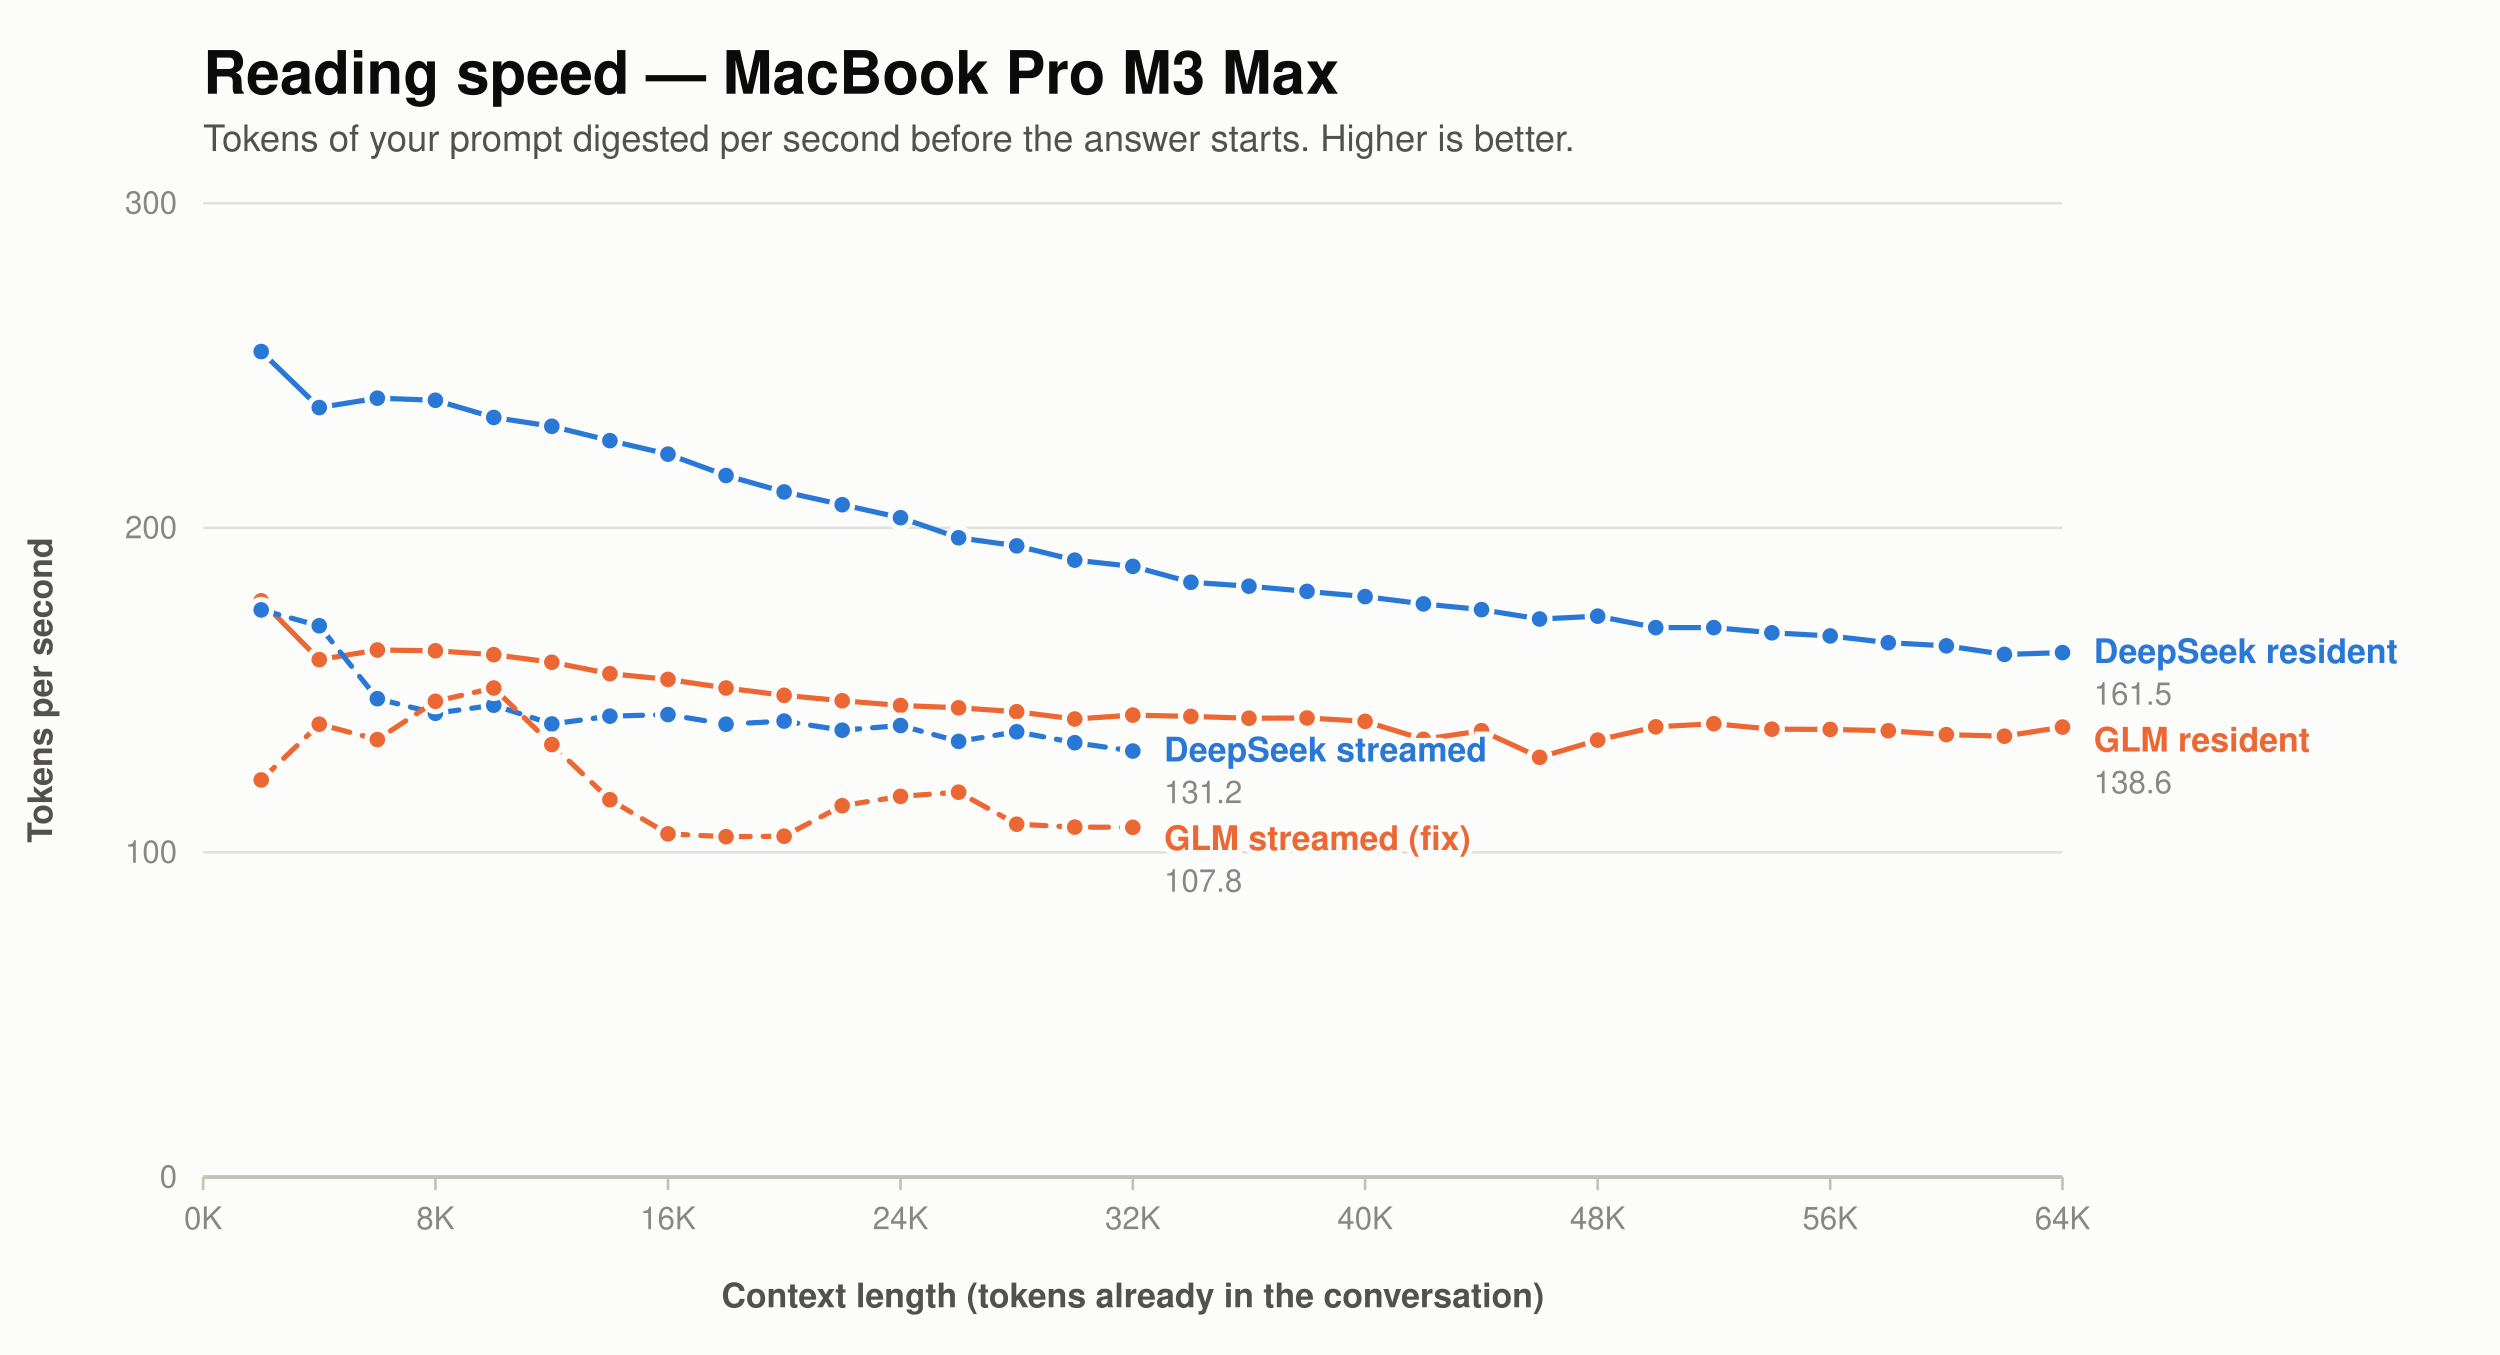
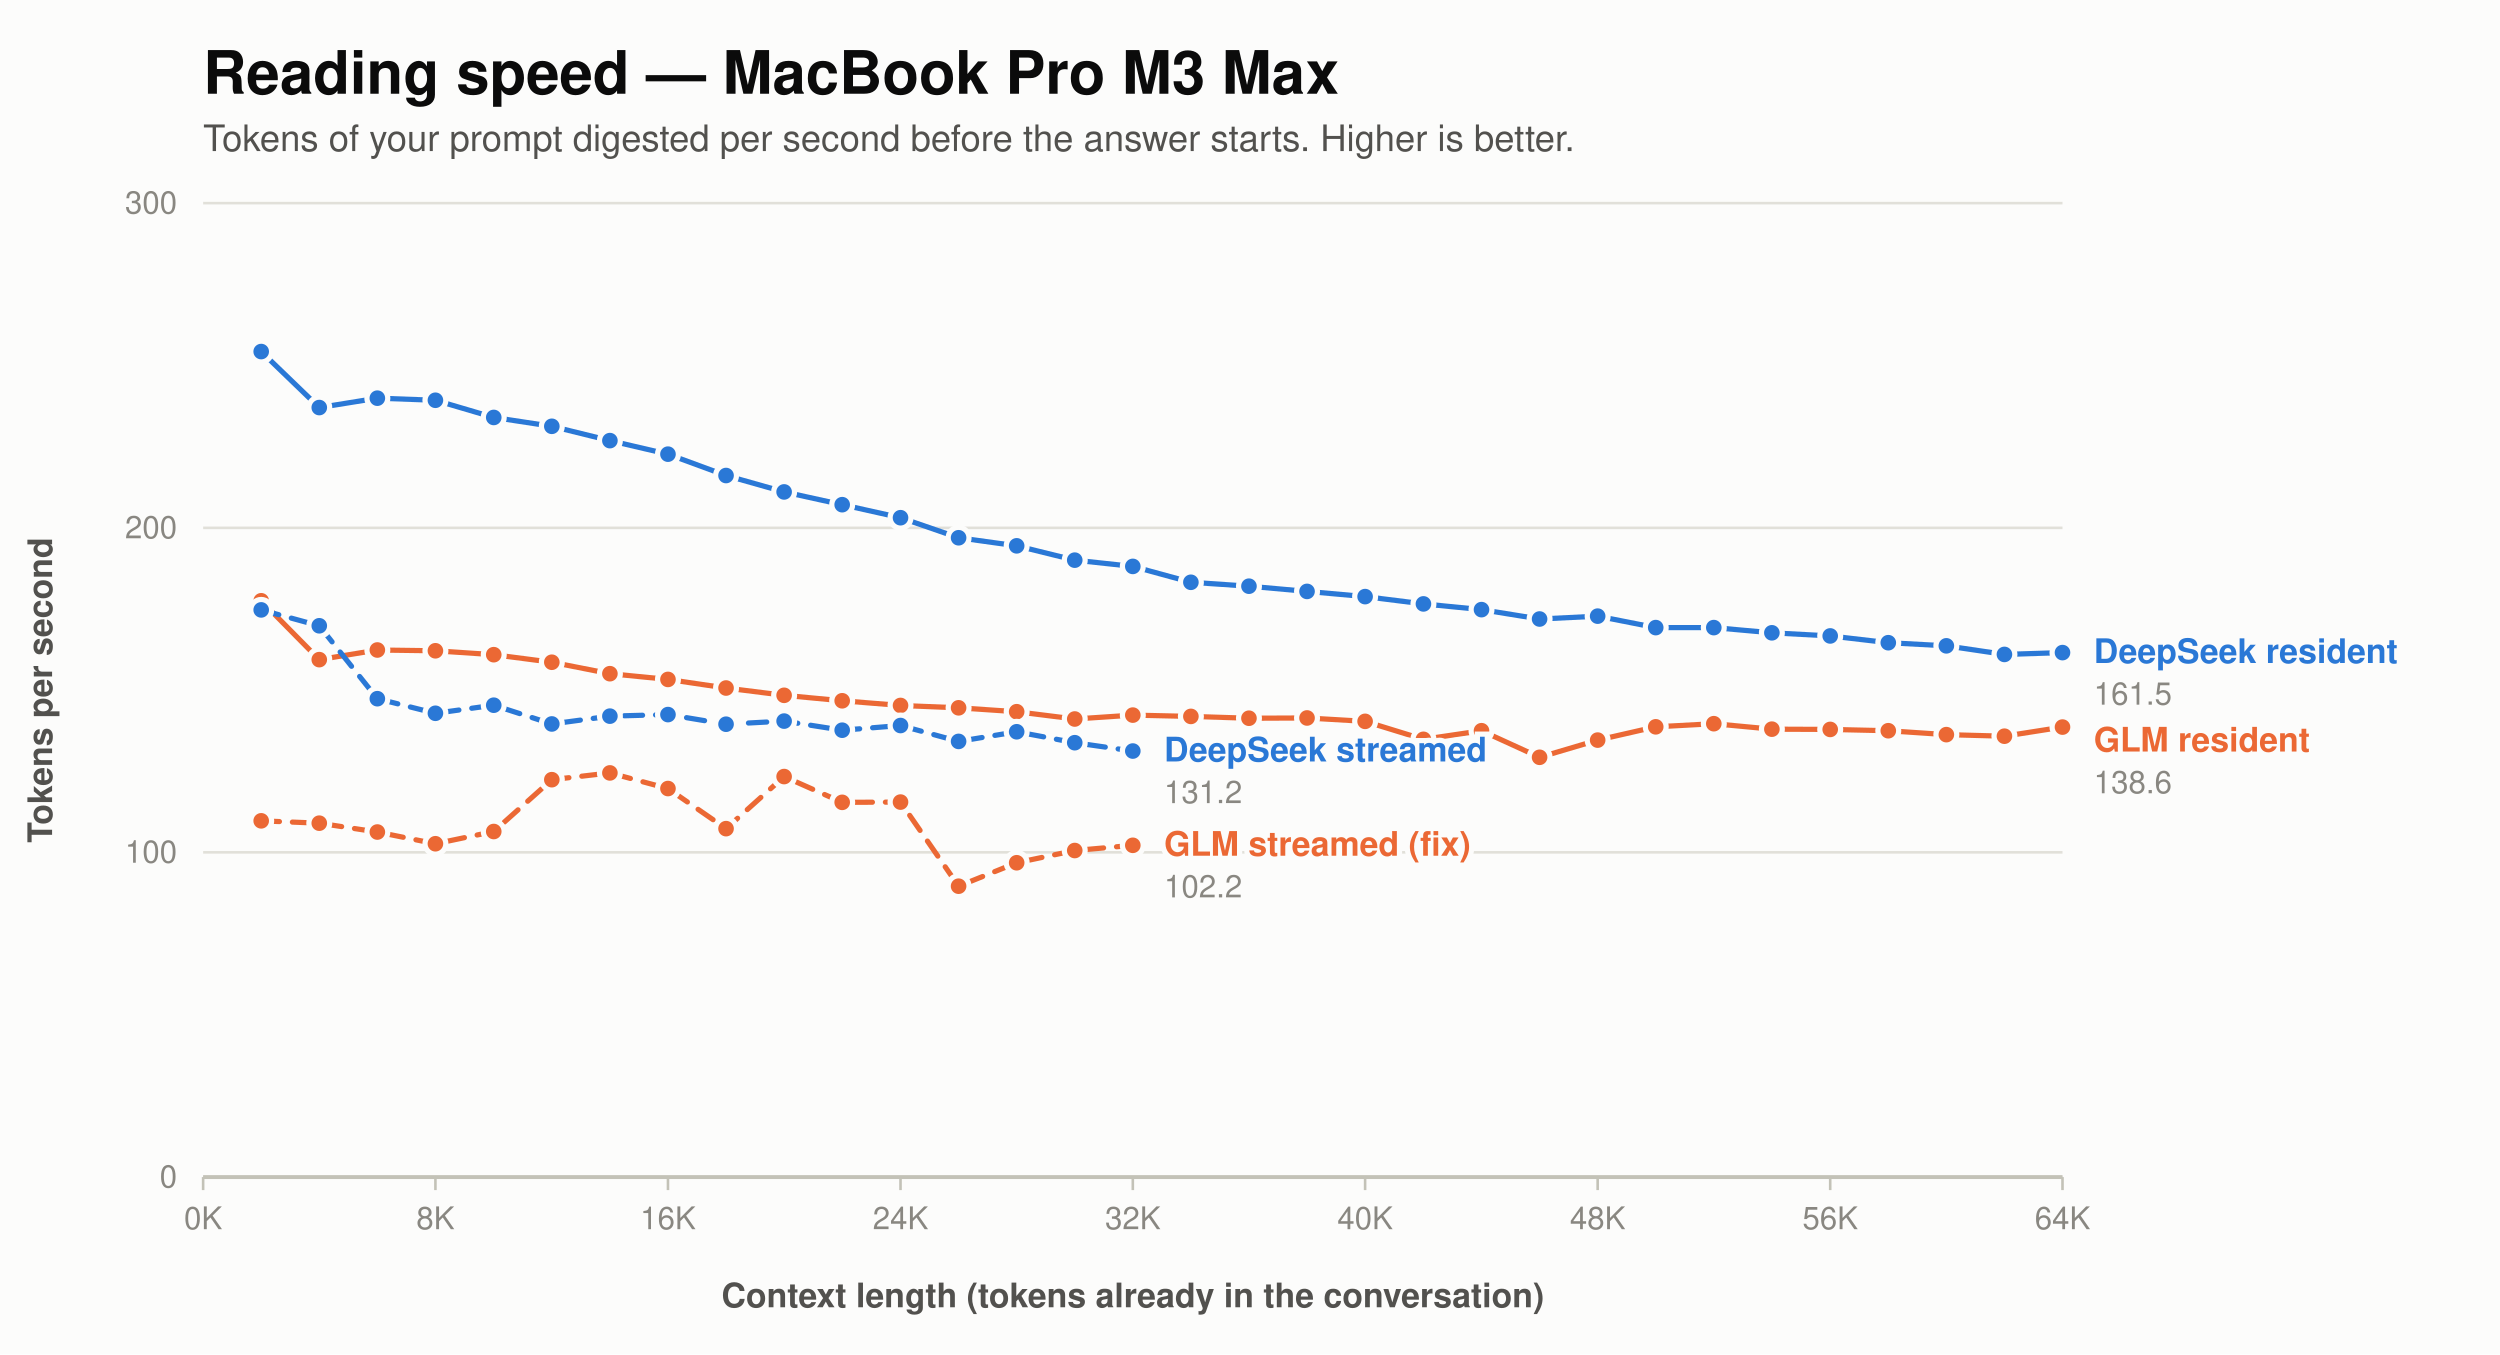
<svg xmlns="http://www.w3.org/2000/svg" width="960" height="520" viewBox="0 0 960 520" role="img" aria-label="Reading speed — MacBook Pro M3 Max">
  <style>
text{font-family:-apple-system,BlinkMacSystemFont,'Segoe UI',Helvetica,Arial,sans-serif}
.title{font-size:23px;font-weight:700;fill:#0b0b0b}
.sub{font-size:14px;fill:#52514e}
.axlab{font-size:13px;font-weight:600;fill:#52514e}
.tick{font-size:12px;fill:#898781}
.slab{font-size:13px;font-weight:700}
</style>
  <rect width="960" height="520" fill="#fcfcfb" />
  <text class="title" x="78" y="36">Reading speed — MacBook Pro M3 Max</text>
  <text class="sub" x="78" y="58">Tokens of your prompt digested per second before the answer starts. Higher is better.</text>
  <line x1="78" y1="452.0" x2="792" y2="452.0" stroke="#e1e0d9" stroke-width="1" />
  <text class="tick" x="68" y="456.0" text-anchor="end">0</text>
  <line x1="78" y1="327.3" x2="792" y2="327.3" stroke="#e1e0d9" stroke-width="1" />
  <text class="tick" x="68" y="331.3" text-anchor="end">100</text>
  <line x1="78" y1="202.7" x2="792" y2="202.7" stroke="#e1e0d9" stroke-width="1" />
  <text class="tick" x="68" y="206.7" text-anchor="end">200</text>
  <line x1="78" y1="78.0" x2="792" y2="78.0" stroke="#e1e0d9" stroke-width="1" />
  <text class="tick" x="68" y="82.0" text-anchor="end">300</text>
  <line x1="78.0" y1="452" x2="78.0" y2="457" stroke="#c3c2b7" stroke-width="1" />
  <text class="tick" x="78.0" y="472" text-anchor="middle">0K</text>
  <line x1="167.2" y1="452" x2="167.2" y2="457" stroke="#c3c2b7" stroke-width="1" />
  <text class="tick" x="167.2" y="472" text-anchor="middle">8K</text>
  <line x1="256.5" y1="452" x2="256.5" y2="457" stroke="#c3c2b7" stroke-width="1" />
  <text class="tick" x="256.5" y="472" text-anchor="middle">16K</text>
  <line x1="345.8" y1="452" x2="345.8" y2="457" stroke="#c3c2b7" stroke-width="1" />
  <text class="tick" x="345.8" y="472" text-anchor="middle">24K</text>
  <line x1="435.0" y1="452" x2="435.0" y2="457" stroke="#c3c2b7" stroke-width="1" />
  <text class="tick" x="435.0" y="472" text-anchor="middle">32K</text>
  <line x1="524.2" y1="452" x2="524.2" y2="457" stroke="#c3c2b7" stroke-width="1" />
  <text class="tick" x="524.2" y="472" text-anchor="middle">40K</text>
  <line x1="613.5" y1="452" x2="613.5" y2="457" stroke="#c3c2b7" stroke-width="1" />
  <text class="tick" x="613.5" y="472" text-anchor="middle">48K</text>
  <line x1="702.8" y1="452" x2="702.8" y2="457" stroke="#c3c2b7" stroke-width="1" />
  <text class="tick" x="702.8" y="472" text-anchor="middle">56K</text>
  <line x1="792.0" y1="452" x2="792.0" y2="457" stroke="#c3c2b7" stroke-width="1" />
  <text class="tick" x="792.0" y="472" text-anchor="middle">64K</text>
  <line x1="78" y1="452" x2="792" y2="452" stroke="#c3c2b7" stroke-width="1.5" />
  <text class="axlab" x="435" y="502" text-anchor="middle">Context length (tokens already in the conversation)</text>
  <text class="axlab" transform="translate(20,265) rotate(-90)" text-anchor="middle">Tokens per second</text>
  <path d="M100.3,135.0 L122.6,156.5 L144.9,152.9 L167.2,153.7 L189.6,160.3 L211.9,163.7 L234.2,169.2 L256.5,174.4 L278.8,182.6 L301.1,188.9 L323.4,193.8 L345.8,198.8 L368.1,206.5 L390.4,209.6 L412.7,215.1 L435.0,217.5 L457.3,223.6 L479.6,225.1 L501.9,227.1 L524.2,229.1 L546.6,231.9 L568.9,234.1 L591.2,237.7 L613.5,236.6 L635.8,241.0 L658.1,241.0 L680.4,243.0 L702.8,244.2 L725.1,246.8 L747.4,248.0 L769.7,251.3 L792.0,250.6" fill="none" stroke="#2a78d6" stroke-width="2" stroke-linejoin="round" stroke-linecap="round" />
  <circle cx="100.3" cy="135.0" r="4" fill="#2a78d6" stroke="#fcfcfb" stroke-width="2" />
  <circle cx="122.6" cy="156.5" r="4" fill="#2a78d6" stroke="#fcfcfb" stroke-width="2" />
  <circle cx="144.9" cy="152.9" r="4" fill="#2a78d6" stroke="#fcfcfb" stroke-width="2" />
  <circle cx="167.2" cy="153.7" r="4" fill="#2a78d6" stroke="#fcfcfb" stroke-width="2" />
  <circle cx="189.6" cy="160.3" r="4" fill="#2a78d6" stroke="#fcfcfb" stroke-width="2" />
  <circle cx="211.9" cy="163.7" r="4" fill="#2a78d6" stroke="#fcfcfb" stroke-width="2" />
  <circle cx="234.2" cy="169.2" r="4" fill="#2a78d6" stroke="#fcfcfb" stroke-width="2" />
  <circle cx="256.5" cy="174.4" r="4" fill="#2a78d6" stroke="#fcfcfb" stroke-width="2" />
  <circle cx="278.8" cy="182.6" r="4" fill="#2a78d6" stroke="#fcfcfb" stroke-width="2" />
  <circle cx="301.1" cy="188.9" r="4" fill="#2a78d6" stroke="#fcfcfb" stroke-width="2" />
  <circle cx="323.4" cy="193.8" r="4" fill="#2a78d6" stroke="#fcfcfb" stroke-width="2" />
  <circle cx="345.8" cy="198.8" r="4" fill="#2a78d6" stroke="#fcfcfb" stroke-width="2" />
  <circle cx="368.1" cy="206.5" r="4" fill="#2a78d6" stroke="#fcfcfb" stroke-width="2" />
  <circle cx="390.4" cy="209.6" r="4" fill="#2a78d6" stroke="#fcfcfb" stroke-width="2" />
  <circle cx="412.7" cy="215.1" r="4" fill="#2a78d6" stroke="#fcfcfb" stroke-width="2" />
  <circle cx="435.0" cy="217.5" r="4" fill="#2a78d6" stroke="#fcfcfb" stroke-width="2" />
  <circle cx="457.3" cy="223.6" r="4" fill="#2a78d6" stroke="#fcfcfb" stroke-width="2" />
  <circle cx="479.6" cy="225.1" r="4" fill="#2a78d6" stroke="#fcfcfb" stroke-width="2" />
  <circle cx="501.9" cy="227.1" r="4" fill="#2a78d6" stroke="#fcfcfb" stroke-width="2" />
  <circle cx="524.2" cy="229.1" r="4" fill="#2a78d6" stroke="#fcfcfb" stroke-width="2" />
  <circle cx="546.6" cy="231.9" r="4" fill="#2a78d6" stroke="#fcfcfb" stroke-width="2" />
  <circle cx="568.9" cy="234.1" r="4" fill="#2a78d6" stroke="#fcfcfb" stroke-width="2" />
  <circle cx="591.2" cy="237.7" r="4" fill="#2a78d6" stroke="#fcfcfb" stroke-width="2" />
  <circle cx="613.5" cy="236.6" r="4" fill="#2a78d6" stroke="#fcfcfb" stroke-width="2" />
  <circle cx="635.8" cy="241.0" r="4" fill="#2a78d6" stroke="#fcfcfb" stroke-width="2" />
  <circle cx="658.1" cy="241.0" r="4" fill="#2a78d6" stroke="#fcfcfb" stroke-width="2" />
  <circle cx="680.4" cy="243.0" r="4" fill="#2a78d6" stroke="#fcfcfb" stroke-width="2" />
  <circle cx="702.8" cy="244.2" r="4" fill="#2a78d6" stroke="#fcfcfb" stroke-width="2" />
  <circle cx="725.1" cy="246.8" r="4" fill="#2a78d6" stroke="#fcfcfb" stroke-width="2" />
  <circle cx="747.4" cy="248.0" r="4" fill="#2a78d6" stroke="#fcfcfb" stroke-width="2" />
  <circle cx="769.7" cy="251.3" r="4" fill="#2a78d6" stroke="#fcfcfb" stroke-width="2" />
  <circle cx="792.0" cy="250.6" r="4" fill="#2a78d6" stroke="#fcfcfb" stroke-width="2" />
  <path d="M100.3,230.7 L122.6,253.3 L144.9,249.6 L167.2,249.9 L189.6,251.4 L211.9,254.3 L234.2,258.7 L256.5,260.9 L278.8,264.2 L301.1,267.0 L323.4,269.1 L345.8,270.9 L368.1,271.8 L390.4,273.3 L412.7,276.1 L435.0,274.6 L457.3,275.1 L479.6,275.8 L501.9,275.7 L524.2,277.0 L546.6,283.9 L568.9,280.6 L591.2,290.8 L613.5,284.2 L635.8,279.1 L658.1,277.9 L680.4,280.0 L702.8,280.1 L725.1,280.6 L747.4,282.1 L769.7,282.7 L792.0,279.2" fill="none" stroke="#eb6834" stroke-width="2" stroke-linejoin="round" stroke-linecap="round" />
  <circle cx="100.3" cy="230.7" r="4" fill="#eb6834" stroke="#fcfcfb" stroke-width="2" />
  <circle cx="122.6" cy="253.3" r="4" fill="#eb6834" stroke="#fcfcfb" stroke-width="2" />
  <circle cx="144.9" cy="249.6" r="4" fill="#eb6834" stroke="#fcfcfb" stroke-width="2" />
  <circle cx="167.2" cy="249.9" r="4" fill="#eb6834" stroke="#fcfcfb" stroke-width="2" />
  <circle cx="189.6" cy="251.4" r="4" fill="#eb6834" stroke="#fcfcfb" stroke-width="2" />
  <circle cx="211.9" cy="254.3" r="4" fill="#eb6834" stroke="#fcfcfb" stroke-width="2" />
  <circle cx="234.2" cy="258.7" r="4" fill="#eb6834" stroke="#fcfcfb" stroke-width="2" />
  <circle cx="256.5" cy="260.9" r="4" fill="#eb6834" stroke="#fcfcfb" stroke-width="2" />
  <circle cx="278.8" cy="264.2" r="4" fill="#eb6834" stroke="#fcfcfb" stroke-width="2" />
  <circle cx="301.1" cy="267.0" r="4" fill="#eb6834" stroke="#fcfcfb" stroke-width="2" />
  <circle cx="323.4" cy="269.1" r="4" fill="#eb6834" stroke="#fcfcfb" stroke-width="2" />
  <circle cx="345.8" cy="270.9" r="4" fill="#eb6834" stroke="#fcfcfb" stroke-width="2" />
  <circle cx="368.1" cy="271.8" r="4" fill="#eb6834" stroke="#fcfcfb" stroke-width="2" />
  <circle cx="390.4" cy="273.3" r="4" fill="#eb6834" stroke="#fcfcfb" stroke-width="2" />
  <circle cx="412.7" cy="276.1" r="4" fill="#eb6834" stroke="#fcfcfb" stroke-width="2" />
  <circle cx="435.0" cy="274.6" r="4" fill="#eb6834" stroke="#fcfcfb" stroke-width="2" />
  <circle cx="457.3" cy="275.1" r="4" fill="#eb6834" stroke="#fcfcfb" stroke-width="2" />
  <circle cx="479.6" cy="275.8" r="4" fill="#eb6834" stroke="#fcfcfb" stroke-width="2" />
  <circle cx="501.9" cy="275.7" r="4" fill="#eb6834" stroke="#fcfcfb" stroke-width="2" />
  <circle cx="524.2" cy="277.0" r="4" fill="#eb6834" stroke="#fcfcfb" stroke-width="2" />
  <circle cx="546.6" cy="283.9" r="4" fill="#eb6834" stroke="#fcfcfb" stroke-width="2" />
  <circle cx="568.9" cy="280.6" r="4" fill="#eb6834" stroke="#fcfcfb" stroke-width="2" />
  <circle cx="591.2" cy="290.8" r="4" fill="#eb6834" stroke="#fcfcfb" stroke-width="2" />
  <circle cx="613.5" cy="284.2" r="4" fill="#eb6834" stroke="#fcfcfb" stroke-width="2" />
  <circle cx="635.8" cy="279.1" r="4" fill="#eb6834" stroke="#fcfcfb" stroke-width="2" />
  <circle cx="658.1" cy="277.9" r="4" fill="#eb6834" stroke="#fcfcfb" stroke-width="2" />
  <circle cx="680.4" cy="280.0" r="4" fill="#eb6834" stroke="#fcfcfb" stroke-width="2" />
  <circle cx="702.8" cy="280.1" r="4" fill="#eb6834" stroke="#fcfcfb" stroke-width="2" />
  <circle cx="725.1" cy="280.6" r="4" fill="#eb6834" stroke="#fcfcfb" stroke-width="2" />
  <circle cx="747.4" cy="282.1" r="4" fill="#eb6834" stroke="#fcfcfb" stroke-width="2" />
  <circle cx="769.7" cy="282.7" r="4" fill="#eb6834" stroke="#fcfcfb" stroke-width="2" />
  <circle cx="792.0" cy="279.2" r="4" fill="#eb6834" stroke="#fcfcfb" stroke-width="2" />
  <path d="M100.3,234.2 L122.6,240.3 L144.9,268.3 L167.2,273.9 L189.6,270.8 L211.9,278.0 L234.2,275.0 L256.5,274.4 L278.8,278.1 L301.1,276.9 L323.4,280.4 L345.8,278.6 L368.1,284.7 L390.4,281.0 L412.7,285.2 L435.0,288.4" fill="none" stroke="#2a78d6" stroke-width="2" stroke-linejoin="round" stroke-linecap="round" stroke-dasharray="7 5" />
  <circle cx="100.3" cy="234.2" r="4" fill="#2a78d6" stroke="#fcfcfb" stroke-width="2" />
  <circle cx="122.6" cy="240.3" r="4" fill="#2a78d6" stroke="#fcfcfb" stroke-width="2" />
  <circle cx="144.9" cy="268.3" r="4" fill="#2a78d6" stroke="#fcfcfb" stroke-width="2" />
  <circle cx="167.2" cy="273.9" r="4" fill="#2a78d6" stroke="#fcfcfb" stroke-width="2" />
  <circle cx="189.6" cy="270.8" r="4" fill="#2a78d6" stroke="#fcfcfb" stroke-width="2" />
  <circle cx="211.9" cy="278.0" r="4" fill="#2a78d6" stroke="#fcfcfb" stroke-width="2" />
  <circle cx="234.2" cy="275.0" r="4" fill="#2a78d6" stroke="#fcfcfb" stroke-width="2" />
  <circle cx="256.5" cy="274.4" r="4" fill="#2a78d6" stroke="#fcfcfb" stroke-width="2" />
  <circle cx="278.8" cy="278.1" r="4" fill="#2a78d6" stroke="#fcfcfb" stroke-width="2" />
  <circle cx="301.1" cy="276.9" r="4" fill="#2a78d6" stroke="#fcfcfb" stroke-width="2" />
  <circle cx="323.4" cy="280.4" r="4" fill="#2a78d6" stroke="#fcfcfb" stroke-width="2" />
  <circle cx="345.8" cy="278.6" r="4" fill="#2a78d6" stroke="#fcfcfb" stroke-width="2" />
  <circle cx="368.1" cy="284.7" r="4" fill="#2a78d6" stroke="#fcfcfb" stroke-width="2" />
  <circle cx="390.4" cy="281.0" r="4" fill="#2a78d6" stroke="#fcfcfb" stroke-width="2" />
  <circle cx="412.7" cy="285.2" r="4" fill="#2a78d6" stroke="#fcfcfb" stroke-width="2" />
  <circle cx="435.0" cy="288.4" r="4" fill="#2a78d6" stroke="#fcfcfb" stroke-width="2" />
-   <path d="M100.3,299.5 L122.6,278.1 L144.9,284.0 L167.2,269.3 L189.6,264.2 L211.9,285.9 L234.2,307.1 L256.5,320.2 L278.8,321.3 L301.1,321.1 L323.4,309.4 L345.8,305.8 L368.1,304.2 L390.4,316.5 L412.7,317.6 L435.0,317.7" fill="none" stroke="#eb6834" stroke-width="2" stroke-linejoin="round" stroke-linecap="round" stroke-dasharray="7 5" />
-   <circle cx="100.3" cy="299.5" r="4" fill="#eb6834" stroke="#fcfcfb" stroke-width="2" />
-   <circle cx="122.6" cy="278.1" r="4" fill="#eb6834" stroke="#fcfcfb" stroke-width="2" />
-   <circle cx="144.9" cy="284.0" r="4" fill="#eb6834" stroke="#fcfcfb" stroke-width="2" />
-   <circle cx="167.2" cy="269.3" r="4" fill="#eb6834" stroke="#fcfcfb" stroke-width="2" />
-   <circle cx="189.6" cy="264.2" r="4" fill="#eb6834" stroke="#fcfcfb" stroke-width="2" />
-   <circle cx="211.9" cy="285.9" r="4" fill="#eb6834" stroke="#fcfcfb" stroke-width="2" />
-   <circle cx="234.2" cy="307.1" r="4" fill="#eb6834" stroke="#fcfcfb" stroke-width="2" />
-   <circle cx="256.5" cy="320.2" r="4" fill="#eb6834" stroke="#fcfcfb" stroke-width="2" />
-   <circle cx="278.8" cy="321.3" r="4" fill="#eb6834" stroke="#fcfcfb" stroke-width="2" />
-   <circle cx="301.1" cy="321.1" r="4" fill="#eb6834" stroke="#fcfcfb" stroke-width="2" />
-   <circle cx="323.4" cy="309.4" r="4" fill="#eb6834" stroke="#fcfcfb" stroke-width="2" />
-   <circle cx="345.8" cy="305.8" r="4" fill="#eb6834" stroke="#fcfcfb" stroke-width="2" />
-   <circle cx="368.1" cy="304.2" r="4" fill="#eb6834" stroke="#fcfcfb" stroke-width="2" />
-   <circle cx="390.4" cy="316.5" r="4" fill="#eb6834" stroke="#fcfcfb" stroke-width="2" />
-   <circle cx="412.7" cy="317.6" r="4" fill="#eb6834" stroke="#fcfcfb" stroke-width="2" />
-   <circle cx="435.0" cy="317.7" r="4" fill="#eb6834" stroke="#fcfcfb" stroke-width="2" />
+   <path d="M100.3,315.2 L122.6,316.1 L144.9,319.5 L167.2,324.0 L189.6,319.3 L211.9,299.4 L234.2,296.8 L256.5,302.8 L278.8,318.2 L301.1,298.2 L323.4,308.1 L345.8,308.0 L368.1,340.3 L390.4,331.3 L412.7,326.6 L435.0,324.6" fill="none" stroke="#eb6834" stroke-width="2" stroke-linejoin="round" stroke-linecap="round" stroke-dasharray="7 5" />
+   <circle cx="100.3" cy="315.2" r="4" fill="#eb6834" stroke="#fcfcfb" stroke-width="2" />
+   <circle cx="122.6" cy="316.1" r="4" fill="#eb6834" stroke="#fcfcfb" stroke-width="2" />
+   <circle cx="144.9" cy="319.5" r="4" fill="#eb6834" stroke="#fcfcfb" stroke-width="2" />
+   <circle cx="167.2" cy="324.0" r="4" fill="#eb6834" stroke="#fcfcfb" stroke-width="2" />
+   <circle cx="189.6" cy="319.3" r="4" fill="#eb6834" stroke="#fcfcfb" stroke-width="2" />
+   <circle cx="211.9" cy="299.4" r="4" fill="#eb6834" stroke="#fcfcfb" stroke-width="2" />
+   <circle cx="234.2" cy="296.8" r="4" fill="#eb6834" stroke="#fcfcfb" stroke-width="2" />
+   <circle cx="256.5" cy="302.8" r="4" fill="#eb6834" stroke="#fcfcfb" stroke-width="2" />
+   <circle cx="278.8" cy="318.2" r="4" fill="#eb6834" stroke="#fcfcfb" stroke-width="2" />
+   <circle cx="301.1" cy="298.2" r="4" fill="#eb6834" stroke="#fcfcfb" stroke-width="2" />
+   <circle cx="323.4" cy="308.1" r="4" fill="#eb6834" stroke="#fcfcfb" stroke-width="2" />
+   <circle cx="345.8" cy="308.0" r="4" fill="#eb6834" stroke="#fcfcfb" stroke-width="2" />
+   <circle cx="368.1" cy="340.3" r="4" fill="#eb6834" stroke="#fcfcfb" stroke-width="2" />
+   <circle cx="390.4" cy="331.3" r="4" fill="#eb6834" stroke="#fcfcfb" stroke-width="2" />
+   <circle cx="412.7" cy="326.6" r="4" fill="#eb6834" stroke="#fcfcfb" stroke-width="2" />
+   <circle cx="435.0" cy="324.6" r="4" fill="#eb6834" stroke="#fcfcfb" stroke-width="2" />
  <text class="slab" x="447.0" y="292.4" fill="#2a78d6" stroke="#fcfcfb" stroke-width="4" paint-order="stroke">DeepSeek streamed</text>
  <text class="tick" x="447.0" y="308.4" stroke="#fcfcfb" stroke-width="4" paint-order="stroke">131.2</text>
-   <text class="slab" x="447.0" y="326.4" fill="#eb6834" stroke="#fcfcfb" stroke-width="4" paint-order="stroke">GLM streamed (fix)</text>
-   <text class="tick" x="447.0" y="342.4" stroke="#fcfcfb" stroke-width="4" paint-order="stroke">107.8</text>
+   <text class="slab" x="447.0" y="328.6" fill="#eb6834" stroke="#fcfcfb" stroke-width="4" paint-order="stroke">GLM streamed (fix)</text>
+   <text class="tick" x="447.0" y="344.6" stroke="#fcfcfb" stroke-width="4" paint-order="stroke">102.2</text>
  <text class="slab" x="804.0" y="254.6" fill="#2a78d6">DeepSeek resident</text>
  <text class="tick" x="804.0" y="270.6">161.5</text>
  <text class="slab" x="804.0" y="288.6" fill="#eb6834">GLM resident</text>
  <text class="tick" x="804.0" y="304.6">138.6</text>
</svg>
